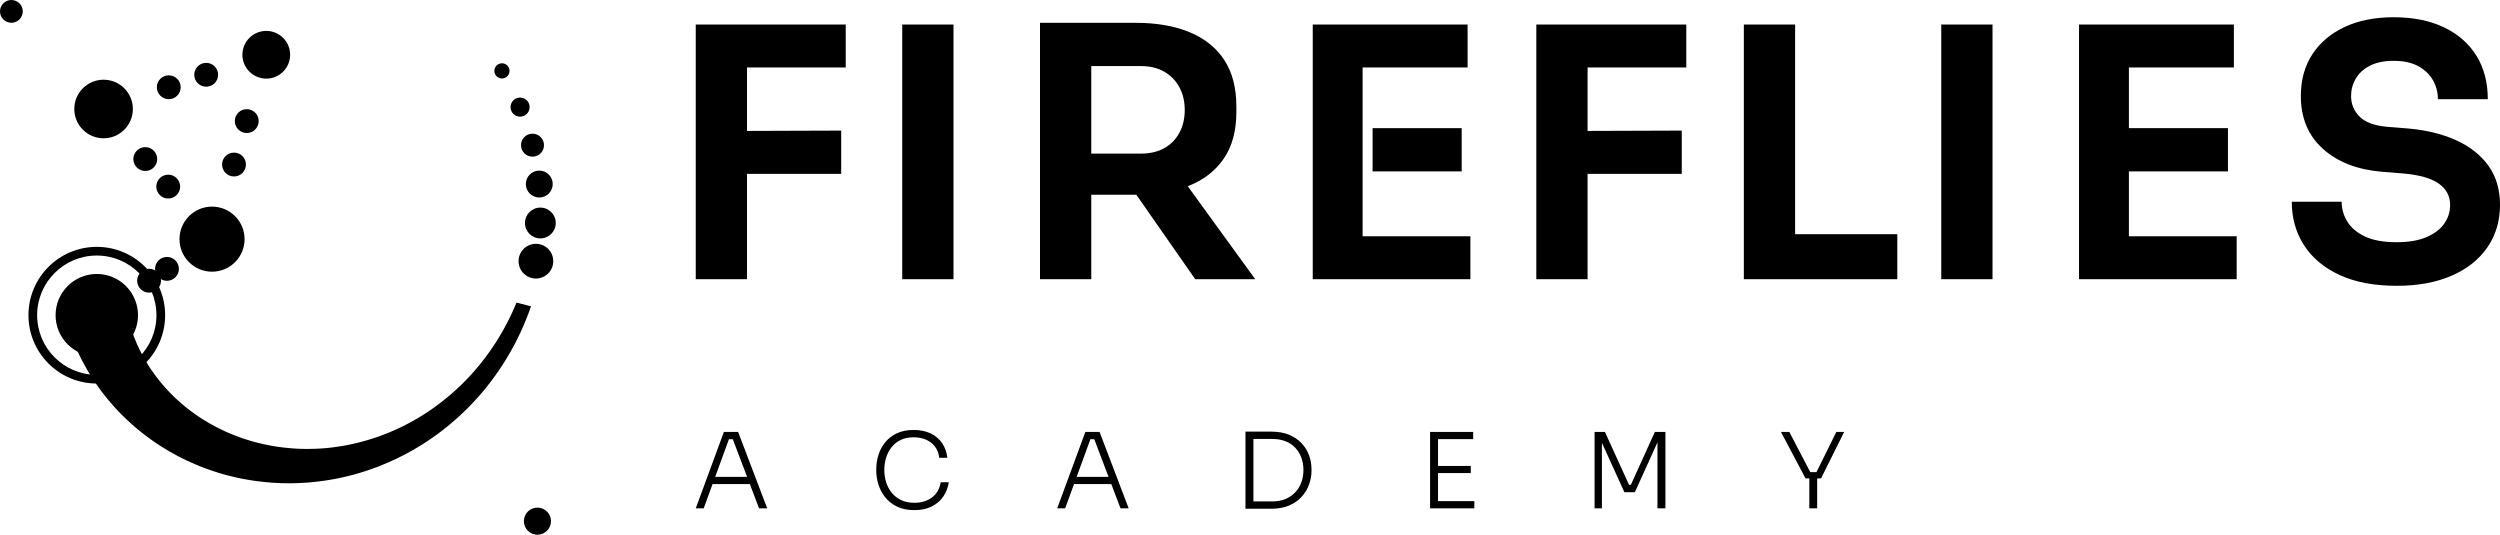
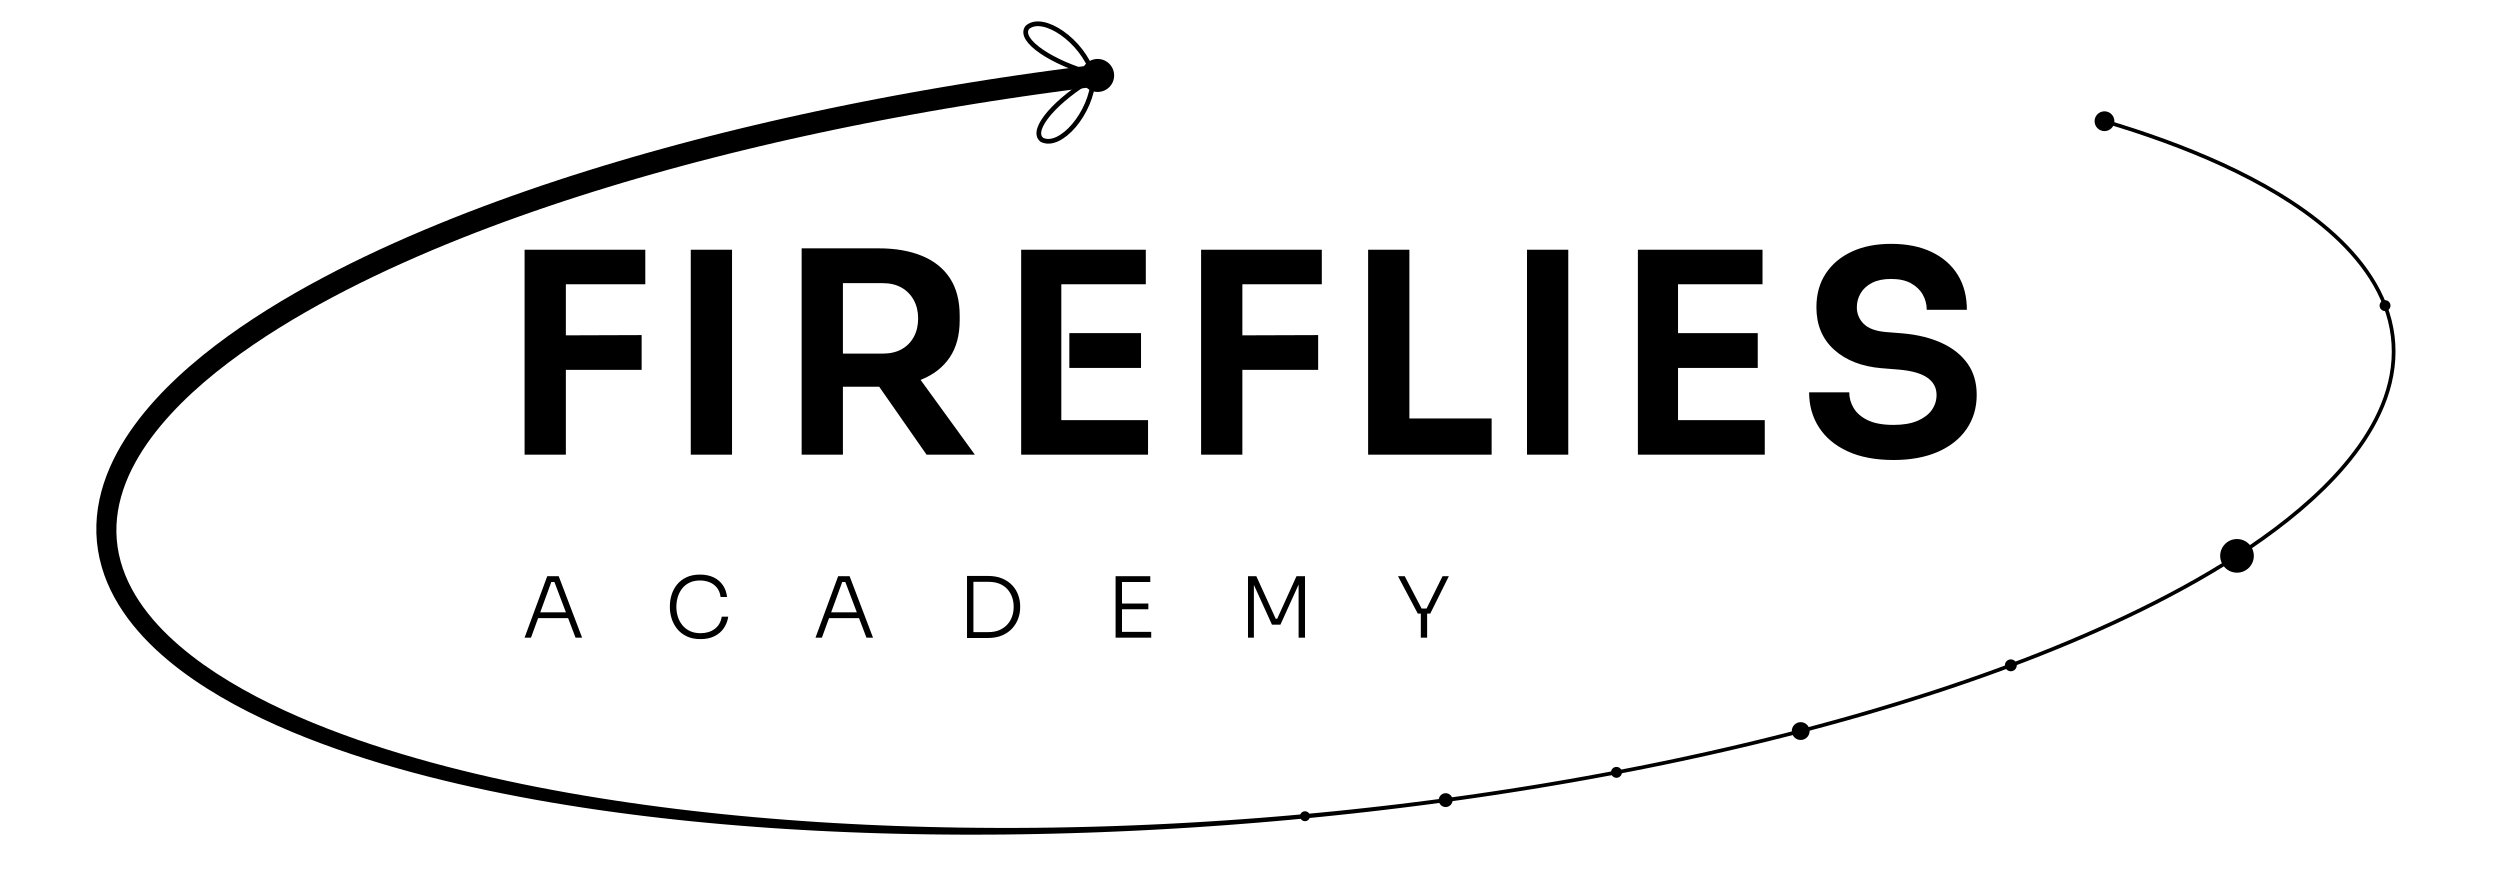
- <svg xmlns="http://www.w3.org/2000/svg" role="img" aria-label="Fireflies Academy" viewBox="0 0 981.89 210">
-   <g transform="translate(-14.7 -16.83) scale(2.13)">
-     <circle cx="44.92" cy="21.69" r="2.2" fill="#000000" />
-     <circle cx="38.02" cy="23.99" r="2.2" fill="#000000" />
-     <circle cx="33.69" cy="37.23" r="2.2" fill="#000000" />
-     <circle cx="37.92" cy="42.31" r="2.2" fill="#000000" />
-     <circle cx="52.4" cy="30.23" r="2.2" fill="#000000" />
-     <circle cx="50.05" cy="38.24" r="2.2" fill="#000000" />
-     <circle cx="37.69" cy="57.48" r="2.2" fill="#000000" />
-     <circle cx="34.39" cy="59.66" r="2.2" fill="#000000" />
-     <path d="M104.81 64.38L104.47 65.36L104.1 66.33L103.71 67.29L103.3 68.24L102.88 69.19L102.43 70.12L101.97 71.04L101.49 71.94L100.99 72.84L100.47 73.72L99.94 74.6L99.39 75.45L98.82 76.3L98.24 77.13L97.64 77.95L97.02 78.76L96.39 79.55L95.75 80.32L95.09 81.08L94.41 81.83L93.72 82.56L93.02 83.28L92.3 83.97L91.57 84.66L90.83 85.32L90.07 85.97L89.31 86.6L88.53 87.22L87.74 87.82L86.94 88.4L86.13 88.96L85.31 89.5L84.48 90.03L83.64 90.54L82.79 91.03L81.93 91.5L81.07 91.95L80.19 92.39L79.31 92.8L78.43 93.2L77.53 93.57L76.64 93.93L75.73 94.27L74.82 94.59L73.91 94.89L72.99 95.17L72.07 95.43L71.14 95.67L70.21 95.89L69.28 96.09L68.35 96.27L67.41 96.43L66.47 96.57L65.53 96.69L64.6 96.79L63.66 96.88L62.72 96.94L61.78 96.98L60.84 97.01L59.91 97.01L58.97 97L58.04 96.96L57.11 96.91L56.19 96.83L55.27 96.74L54.35 96.63L53.43 96.5L52.53 96.35L51.62 96.19L50.72 96L49.83 95.8L48.94 95.58L48.06 95.34L47.19 95.08L46.32 94.8L45.46 94.51L44.61 94.2L43.77 93.88L42.94 93.53L42.11 93.17L41.3 92.8L40.49 92.41L39.69 92L38.91 91.57L38.13 91.14L37.37 90.68L36.61 90.21L35.87 89.73L35.14 89.23L34.42 88.72L33.72 88.19L33.02 87.65L32.34 87.1L31.67 86.54L31.02 85.96L30.38 85.37L29.75 84.77L29.13 84.15L28.53 83.53L27.95 82.89L27.38 82.24L26.82 81.59L26.28 80.92L25.75 80.24L25.24 79.56L24.75 78.86L24.27 78.16L23.8 77.44L23.35 76.72L22.92 75.99L22.51 75.26L22.11 74.52L21.72 73.77L21.36 73.01L21 72.25L20.67 71.48L20.35 70.71L20.05 69.93L19.77 69.15L19.5 68.37L30 63.66L30.08 64.27L30.18 64.88L30.3 65.49L30.43 66.1L30.58 66.71L30.74 67.32L30.91 67.93L31.1 68.54L31.3 69.15L31.52 69.76L31.75 70.36L32 70.96L32.26 71.56L32.54 72.16L32.83 72.75L33.14 73.34L33.46 73.93L33.8 74.51L34.15 75.09L34.51 75.66L34.89 76.23L35.29 76.79L35.7 77.34L36.12 77.89L36.56 78.43L37.01 78.96L37.47 79.49L37.95 80.01L38.44 80.51L38.95 81.02L39.47 81.51L40 81.99L40.54 82.46L41.1 82.93L41.67 83.38L42.26 83.82L42.85 84.25L43.46 84.67L44.08 85.08L44.71 85.47L45.35 85.86L46 86.23L46.67 86.58L47.34 86.93L48.03 87.26L48.72 87.58L49.43 87.88L50.14 88.17L50.87 88.45L51.6 88.71L52.34 88.95L53.09 89.18L53.84 89.4L54.61 89.59L55.38 89.78L56.16 89.94L56.95 90.09L57.74 90.23L58.53 90.34L59.34 90.44L60.15 90.52L60.96 90.59L61.78 90.64L62.6 90.67L63.42 90.68L64.25 90.67L65.08 90.65L65.91 90.61L66.75 90.55L67.59 90.47L68.42 90.37L69.26 90.25L70.1 90.12L70.94 89.97L71.78 89.79L72.62 89.6L73.46 89.39L74.29 89.16L75.12 88.92L75.95 88.65L76.78 88.37L77.6 88.06L78.42 87.74L79.24 87.4L80.05 87.04L80.85 86.66L81.65 86.26L82.45 85.85L83.23 85.41L84.01 84.96L84.79 84.49L85.55 84L86.31 83.49L87.06 82.96L87.79 82.42L88.52 81.86L89.24 81.28L89.95 80.69L90.65 80.07L91.34 79.44L92.01 78.8L92.68 78.14L93.33 77.46L93.97 76.76L94.59 76.05L95.2 75.33L95.8 74.59L96.38 73.83L96.95 73.06L97.51 72.27L98.04 71.47L98.57 70.66L99.07 69.83L99.56 69L100.03 68.14L100.49 67.28L100.93 66.4L101.35 65.51L101.75 64.61L102.14 63.7Z" fill="#000000" />
-     <circle cx="99.46" cy="20.97" r="1.4" fill="#000000" />
-     <circle cx="102.8" cy="27.65" r="1.76" fill="#000000" />
-     <circle cx="105.09" cy="34.67" r="2.12" fill="#000000" />
-     <circle cx="106.34" cy="41.84" r="2.48" fill="#000000" />
-     <circle cx="106.54" cy="49.02" r="2.84" fill="#000000" />
-     <circle cx="105.72" cy="56.06" r="3.2" fill="#000000" />
-     <circle cx="9" cy="10" r="2.1" fill="#000000" />
-     <circle cx="106" cy="104" r="2.5" fill="#000000" />
-     <circle cx="56" cy="18" r="4.4" fill="#000000" />
-     <circle cx="26" cy="28" r="5.4" fill="#000000" />
-     <circle cx="46" cy="52" r="6" fill="#000000" />
-     <path fill-rule="evenodd" d="M12.15 66.02a12.6 12.6 0 1 0 25.2 0a12.6 12.6 0 1 0 -25.2 0ZM13.75 66.02a11 11 0 1 1 22 0a11 11 0 1 1 -22 0Z" fill="#000000" />
-     <circle cx="24.75" cy="66.02" r="7.6" fill="#000000" />
+ <svg xmlns="http://www.w3.org/2000/svg" viewBox="-256 -119 1220 430">
+   <defs />
+   <path d="M770.72,-58.98C771.95,-58.61 775.62,-57.51 778.06,-56.75C780.5,-55.99 782.94,-55.21 785.37,-54.42C787.79,-53.62 790.21,-52.81 792.63,-51.97C795.04,-51.14 797.45,-50.28 799.85,-49.41C802.25,-48.53 804.64,-47.64 807.02,-46.72C809.41,-45.8 811.78,-44.86 814.15,-43.9C816.51,-42.93 818.86,-41.94 821.21,-40.93C823.55,-39.92 825.88,-38.88 828.2,-37.81C830.52,-36.75 832.83,-35.65 835.12,-34.53C837.41,-33.41 839.69,-32.26 841.95,-31.07C844.21,-29.89 846.45,-28.68 848.67,-27.43C850.9,-26.18 853.1,-24.9 855.28,-23.58C857.46,-22.26 859.62,-20.9 861.75,-19.51C863.88,-18.11 865.99,-16.67 868.06,-15.19C870.13,-13.71 872.17,-12.19 874.17,-10.62C876.17,-9.04 878.14,-7.43 880.06,-5.76C881.97,-4.09 883.85,-2.37 885.66,-0.59C887.48,1.19 889.25,3.02 890.94,4.91C892.63,6.8 894.26,8.74 895.8,10.75C897.34,12.76 898.82,14.84 900.18,16.97C901.54,19.1 902.82,21.29 903.96,23.54C905.11,25.79 906.16,28.11 907.05,30.46C907.95,32.82 908.72,35.23 909.34,37.67C909.95,40.12 910.42,42.61 910.73,45.11C911.04,47.6 911.19,50.14 911.19,52.65C911.19,55.17 911.02,57.7 910.71,60.2C910.41,62.7 909.94,65.2 909.35,67.65C908.76,70.1 908.02,72.53 907.18,74.91C906.34,77.29 905.36,79.64 904.31,81.94C903.25,84.24 902.08,86.49 900.83,88.7C899.59,90.91 898.25,93.07 896.85,95.19C895.45,97.31 893.97,99.38 892.44,101.4C890.91,103.43 889.31,105.41 887.67,107.36C886.03,109.3 884.33,111.2 882.6,113.06C880.86,114.92 879.08,116.74 877.27,118.53C875.45,120.32 873.6,122.07 871.72,123.78C869.83,125.5 867.92,127.18 865.97,128.83C864.03,130.48 862.06,132.1 860.07,133.69C858.07,135.29 856.06,136.85 854.02,138.38C851.98,139.91 849.92,141.42 847.84,142.9C845.76,144.38 843.67,145.84 841.55,147.27C839.44,148.7 837.31,150.11 835.17,151.5C833.02,152.88 830.86,154.24 828.69,155.59C826.52,156.93 824.33,158.25 822.13,159.55C819.94,160.85 817.73,162.13 815.51,163.4C813.29,164.66 811.05,165.9 808.81,167.13C806.57,168.35 804.32,169.56 802.06,170.75C799.8,171.94 797.53,173.12 795.25,174.28C792.98,175.43 790.69,176.57 788.4,177.7C786.1,178.83 783.8,179.94 781.49,181.04C779.18,182.13 776.87,183.21 774.55,184.28C772.23,185.35 769.9,186.4 767.56,187.44C765.23,188.49 762.89,189.51 760.54,190.53C758.19,191.54 755.84,192.54 753.48,193.53C751.13,194.52 748.76,195.5 746.4,196.46C744.03,197.42 741.66,198.38 739.28,199.32C736.9,200.26 734.52,201.19 732.14,202.11C729.75,203.02 727.36,203.93 724.96,204.83C722.57,205.72 720.17,206.61 717.77,207.48C715.37,208.36 712.96,209.22 710.55,210.08C708.14,210.93 705.73,211.77 703.31,212.61C700.89,213.44 698.47,214.27 696.05,215.08C693.62,215.9 691.2,216.7 688.77,217.5C686.34,218.3 683.9,219.08 681.47,219.86C679.03,220.64 676.59,221.4 674.15,222.16C671.71,222.92 669.26,223.68 666.82,224.42C664.37,225.16 661.92,225.89 659.47,226.62C657.01,227.34 654.56,228.06 652.1,228.77C649.65,229.48 647.19,230.18 644.72,230.87C642.26,231.56 639.8,232.24 637.33,232.92C634.86,233.6 632.4,234.26 629.92,234.93C627.45,235.59 624.98,236.24 622.51,236.88C620.03,237.53 617.55,238.17 615.08,238.8C612.6,239.43 610.12,240.05 607.63,240.66C605.15,241.28 602.67,241.89 600.18,242.49C597.69,243.09 595.21,243.68 592.72,244.27C590.23,244.85 587.73,245.43 585.24,246C582.75,246.58 580.25,247.14 577.76,247.7C575.26,248.26 572.76,248.81 570.26,249.35C567.77,249.9 565.27,250.43 562.76,250.97C560.26,251.5 557.76,252.02 555.25,252.54C552.75,253.06 550.24,253.57 547.73,254.07C545.23,254.57 542.72,255.07 540.21,255.56C537.7,256.06 535.18,256.54 532.67,257.02C530.16,257.5 527.65,257.97 525.13,258.43C522.61,258.9 520.1,259.36 517.58,259.81C515.06,260.26 512.54,260.71 510.02,261.15C507.5,261.59 504.98,262.02 502.46,262.45C499.94,262.88 497.42,263.3 494.89,263.72C492.37,264.13 489.84,264.54 487.32,264.94C484.79,265.34 482.26,265.74 479.74,266.13C477.21,266.52 474.68,266.9 472.15,267.28C469.62,267.66 467.09,268.03 464.56,268.4C462.02,268.76 459.49,269.12 456.96,269.48C454.43,269.83 451.89,270.18 449.36,270.52C446.82,270.86 444.28,271.19 441.75,271.52C439.21,271.85 436.67,272.18 434.14,272.49C431.6,272.81 429.06,273.12 426.52,273.43C423.98,273.73 421.44,274.03 418.9,274.32C416.36,274.62 413.81,274.9 411.27,275.18C408.73,275.47 406.19,275.74 403.64,276.01C401.1,276.28 398.55,276.54 396.01,276.8C393.46,277.06 390.92,277.31 388.37,277.55C385.83,277.8 383.28,278.04 380.73,278.27C378.19,278.5 375.64,278.73 373.09,278.95C370.54,279.17 367.99,279.39 365.44,279.6C362.89,279.81 360.34,280.01 357.79,280.21C355.24,280.41 352.69,280.6 350.14,280.78C347.59,280.97 345.04,281.15 342.49,281.32C339.94,281.49 337.38,281.66 334.83,281.82C332.28,281.99 329.73,282.14 327.17,282.29C324.62,282.44 322.07,282.58 319.51,282.72C316.96,282.86 314.4,282.99 311.85,283.12C309.3,283.24 306.74,283.36 304.19,283.47C301.63,283.59 299.08,283.69 296.52,283.79C293.96,283.9 291.41,283.99 288.85,284.08C286.3,284.17 283.74,284.25 281.18,284.33C278.63,284.4 276.07,284.47 273.52,284.54C270.96,284.6 268.4,284.66 265.85,284.71C263.29,284.76 260.73,284.81 258.18,284.85C255.62,284.89 253.06,284.92 250.51,284.95C247.95,284.97 245.39,284.99 242.83,285.01C240.28,285.02 237.72,285.03 235.16,285.03C232.61,285.03 230.05,285.02 227.49,285.01C224.94,285 222.38,284.98 219.82,284.95C217.27,284.93 214.71,284.9 212.15,284.86C209.6,284.82 207.04,284.78 204.49,284.72C201.93,284.67 199.37,284.61 196.82,284.55C194.26,284.48 191.71,284.41 189.15,284.33C186.6,284.25 184.04,284.17 181.49,284.08C178.93,283.98 176.38,283.88 173.83,283.78C171.27,283.67 168.72,283.56 166.17,283.44C163.61,283.32 161.06,283.19 158.51,283.05C155.96,282.92 153.4,282.78 150.85,282.63C148.3,282.48 145.75,282.32 143.2,282.16C140.65,281.99 138.1,281.82 135.55,281.64C133,281.46 130.45,281.27 127.91,281.08C125.36,280.89 122.81,280.68 120.27,280.47C117.72,280.26 115.17,280.05 112.63,279.82C110.08,279.59 107.54,279.36 105,279.12C102.45,278.88 99.91,278.63 97.37,278.37C94.83,278.11 92.29,277.84 89.75,277.57C87.21,277.29 84.67,277.01 82.14,276.72C79.6,276.43 77.06,276.13 74.53,275.82C71.99,275.51 69.46,275.19 66.93,274.86C64.4,274.53 61.87,274.2 59.34,273.85C56.81,273.51 54.28,273.15 51.75,272.79C49.23,272.42 46.7,272.05 44.18,271.66C41.65,271.28 39.13,270.89 36.61,270.48C34.09,270.08 31.58,269.67 29.06,269.24C26.54,268.82 24.03,268.38 21.52,267.94C19.01,267.49 16.5,267.04 13.99,266.57C11.48,266.1 8.98,265.63 6.47,265.14C3.97,264.65 1.47,264.15 -1.03,263.64C-3.53,263.12 -6.02,262.6 -8.51,262.06C-11,261.53 -13.49,260.98 -15.98,260.42C-18.46,259.86 -20.95,259.29 -23.43,258.7C-25.91,258.11 -28.38,257.51 -30.85,256.9C-33.33,256.29 -35.79,255.66 -38.26,255.02C-40.72,254.38 -43.18,253.72 -45.64,253.05C-48.09,252.38 -50.54,251.7 -52.99,250.99C-55.43,250.29 -57.87,249.58 -60.31,248.84C-62.74,248.11 -65.18,247.36 -67.6,246.6C-70.02,245.83 -72.44,245.05 -74.85,244.25C-77.26,243.44 -79.67,242.63 -82.06,241.79C-84.46,240.95 -86.85,240.09 -89.23,239.21C-91.61,238.34 -93.98,237.44 -96.34,236.52C-98.71,235.6 -101.06,234.66 -103.4,233.7C-105.75,232.73 -108.08,231.75 -110.4,230.74C-112.72,229.73 -115.03,228.69 -117.32,227.63C-119.62,226.57 -121.9,225.49 -124.17,224.37C-126.43,223.26 -128.68,222.12 -130.91,220.95C-133.15,219.78 -135.36,218.58 -137.56,217.34C-139.75,216.11 -141.93,214.85 -144.07,213.55C-146.22,212.25 -148.35,210.92 -150.45,209.55C-152.54,208.18 -154.62,206.77 -156.65,205.33C-158.69,203.88 -160.7,202.39 -162.66,200.86C-164.62,199.33 -166.55,197.76 -168.43,196.14C-170.31,194.52 -172.15,192.86 -173.92,191.15C-175.7,189.44 -177.43,187.68 -179.08,185.86C-180.73,184.05 -182.33,182.19 -183.83,180.27C-185.34,178.36 -186.77,176.39 -188.1,174.37C-189.43,172.35 -190.69,170.28 -191.81,168.16C-192.94,166.04 -193.97,163.87 -194.85,161.66C-195.74,159.45 -196.52,157.2 -197.14,154.92C-197.77,152.64 -198.26,150.31 -198.61,147.98C-198.95,145.66 -199.15,143.29 -199.2,140.94C-199.25,138.59 -199.14,136.22 -198.91,133.87C-198.67,131.53 -198.28,129.18 -197.77,126.86C-197.26,124.54 -196.61,122.24 -195.85,119.97C-195.1,117.71 -194.21,115.46 -193.24,113.26C-192.26,111.06 -191.18,108.89 -190.01,106.76C-188.85,104.64 -187.59,102.54 -186.27,100.49C-184.95,98.44 -183.54,96.43 -182.08,94.46C-180.62,92.48 -179.08,90.55 -177.51,88.65C-175.93,86.75 -174.29,84.89 -172.62,83.07C-170.94,81.24 -169.22,79.45 -167.46,77.7C-165.7,75.94 -163.89,74.22 -162.06,72.53C-160.22,70.84 -158.35,69.18 -156.46,67.55C-154.56,65.92 -152.63,64.32 -150.68,62.75C-148.73,61.18 -146.75,59.64 -144.75,58.12C-142.75,56.6 -140.73,55.11 -138.69,53.64C-136.64,52.17 -134.58,50.73 -132.5,49.31C-130.42,47.89 -128.32,46.49 -126.21,45.11C-124.1,43.74 -121.97,42.38 -119.83,41.05C-117.68,39.71 -115.53,38.4 -113.36,37.1C-111.19,35.81 -109,34.53 -106.81,33.28C-104.62,32.02 -102.41,30.78 -100.2,29.56C-97.98,28.33 -95.75,27.13 -93.52,25.94C-91.28,24.75 -89.03,23.58 -86.78,22.43C-84.52,21.27 -82.26,20.13 -79.99,19.01C-77.72,17.88 -75.43,16.77 -73.15,15.68C-70.86,14.58 -68.56,13.5 -66.26,12.43C-63.96,11.37 -61.65,10.31 -59.33,9.28C-57.02,8.24 -54.69,7.21 -52.36,6.2C-50.04,5.18 -47.7,4.18 -45.36,3.19C-43.02,2.21 -40.67,1.23 -38.32,0.27C-35.97,-0.7 -33.61,-1.65 -31.25,-2.59C-28.89,-3.53 -26.52,-4.46 -24.15,-5.38C-21.78,-6.3 -19.41,-7.2 -17.03,-8.1C-14.65,-9 -12.26,-9.88 -9.87,-10.76C-7.48,-11.63 -5.09,-12.5 -2.69,-13.35C-0.3,-14.21 2.1,-15.05 4.51,-15.89C6.91,-16.72 9.32,-17.55 11.73,-18.36C14.14,-19.18 16.56,-19.98 18.97,-20.78C21.39,-21.58 23.81,-22.36 26.24,-23.14C28.66,-23.92 31.09,-24.69 33.52,-25.45C35.95,-26.21 38.38,-26.96 40.82,-27.7C43.25,-28.45 45.69,-29.18 48.13,-29.91C50.58,-30.63 53.02,-31.35 55.47,-32.06C57.91,-32.77 60.36,-33.47 62.81,-34.16C65.27,-34.86 67.72,-35.54 70.18,-36.22C72.63,-36.9 75.09,-37.57 77.55,-38.23C80.01,-38.89 82.48,-39.54 84.94,-40.19C87.41,-40.84 89.87,-41.47 92.34,-42.1C94.81,-42.74 97.29,-43.36 99.76,-43.98C102.23,-44.59 104.71,-45.2 107.18,-45.8C109.66,-46.4 112.14,-47 114.62,-47.59C117.1,-48.17 119.58,-48.75 122.07,-49.33C124.55,-49.9 127.04,-50.47 129.53,-51.03C132.01,-51.59 134.5,-52.14 136.99,-52.68C139.48,-53.23 141.98,-53.77 144.47,-54.3C146.96,-54.83 149.46,-55.36 151.96,-55.88C154.45,-56.4 156.95,-56.91 159.45,-57.41C161.95,-57.92 164.45,-58.42 166.95,-58.91C169.45,-59.4 171.96,-59.89 174.46,-60.37C176.97,-60.85 179.47,-61.32 181.98,-61.79C184.49,-62.26 187,-62.72 189.51,-63.17C192.02,-63.63 194.53,-64.08 197.04,-64.52C199.55,-64.96 202.06,-65.4 204.58,-65.83C207.09,-66.26 209.61,-66.68 212.13,-67.1C214.64,-67.51 217.16,-67.93 219.68,-68.33C222.2,-68.74 224.72,-69.14 227.24,-69.53C229.76,-69.92 232.28,-70.31 234.8,-70.69C237.32,-71.07 239.85,-71.45 242.37,-71.82C244.9,-72.18 247.42,-72.55 249.95,-72.91C252.47,-73.26 255,-73.61 257.53,-73.96C260.05,-74.31 262.58,-74.64 265.11,-74.98C267.64,-75.31 270.17,-75.64 272.7,-75.96C275.24,-76.29 279.04,-76.75 280.31,-76.91L278.99,-87.46C277.72,-87.3 273.91,-86.83 271.36,-86.5C268.82,-86.18 266.27,-85.85 263.72,-85.51C261.18,-85.18 258.63,-84.83 256.09,-84.49C253.54,-84.14 251,-83.79 248.46,-83.43C245.92,-83.07 243.37,-82.7 240.83,-82.33C238.29,-81.96 235.75,-81.58 233.21,-81.2C230.67,-80.81 228.14,-80.42 225.6,-80.03C223.06,-79.63 220.53,-79.23 217.99,-78.82C215.45,-78.41 212.92,-78 210.39,-77.58C207.85,-77.16 205.32,-76.73 202.79,-76.3C200.26,-75.87 197.73,-75.43 195.2,-74.98C192.67,-74.54 190.14,-74.09 187.61,-73.63C185.09,-73.17 182.56,-72.71 180.03,-72.24C177.51,-71.77 174.99,-71.29 172.46,-70.81C169.94,-70.32 167.42,-69.83 164.9,-69.34C162.38,-68.84 159.86,-68.34 157.34,-67.83C154.82,-67.32 152.31,-66.8 149.79,-66.28C147.28,-65.76 144.76,-65.23 142.25,-64.69C139.74,-64.16 137.23,-63.61 134.72,-63.06C132.21,-62.51 129.7,-61.96 127.19,-61.39C124.69,-60.83 122.18,-60.26 119.68,-59.68C117.17,-59.1 114.67,-58.52 112.17,-57.92C109.67,-57.33 107.17,-56.73 104.68,-56.13C102.18,-55.52 99.68,-54.91 97.19,-54.29C94.7,-53.66 92.2,-53.04 89.71,-52.4C87.22,-51.76 84.73,-51.12 82.25,-50.47C79.76,-49.81 77.28,-49.16 74.79,-48.49C72.31,-47.82 69.83,-47.15 67.35,-46.46C64.87,-45.78 62.4,-45.09 59.92,-44.39C57.45,-43.69 54.98,-42.98 52.51,-42.27C50.04,-41.55 47.57,-40.83 45.11,-40.09C42.64,-39.36 40.18,-38.62 37.72,-37.87C35.26,-37.12 32.8,-36.36 30.35,-35.59C27.89,-34.82 25.44,-34.04 22.99,-33.26C20.54,-32.47 18.09,-31.68 15.65,-30.87C13.2,-30.07 10.76,-29.25 8.32,-28.43C5.89,-27.6 3.45,-26.77 1.02,-25.92C-1.41,-25.08 -3.84,-24.22 -6.26,-23.36C-8.69,-22.49 -11.11,-21.62 -13.53,-20.73C-15.95,-19.85 -18.36,-18.95 -20.77,-18.04C-23.18,-17.14 -25.59,-16.22 -27.99,-15.29C-30.39,-14.36 -32.79,-13.42 -35.18,-12.46C-37.58,-11.51 -39.97,-10.54 -42.35,-9.56C-44.74,-8.59 -47.12,-7.6 -49.49,-6.59C-51.87,-5.59 -54.24,-4.58 -56.6,-3.55C-58.97,-2.52 -61.33,-1.47 -63.68,-0.42C-66.04,0.64 -68.39,1.71 -70.73,2.79C-73.07,3.88 -75.41,4.98 -77.73,6.09C-80.06,7.21 -82.39,8.34 -84.7,9.48C-87.02,10.63 -89.33,11.79 -91.63,12.97C-93.93,14.15 -96.22,15.34 -98.5,16.56C-100.79,17.77 -103.06,19 -105.33,20.25C-107.6,21.5 -109.85,22.77 -112.1,24.06C-114.34,25.35 -116.58,26.66 -118.81,27.99C-121.03,29.32 -123.24,30.68 -125.44,32.05C-127.64,33.43 -129.83,34.82 -132,36.25C-134.18,37.67 -136.34,39.12 -138.48,40.59C-140.62,42.06 -142.75,43.56 -144.86,45.09C-146.97,46.61 -149.06,48.17 -151.13,49.75C-153.2,51.34 -155.25,52.95 -157.28,54.6C-159.31,56.25 -161.31,57.92 -163.29,59.64C-165.27,61.36 -167.22,63.1 -169.14,64.89C-171.06,66.68 -172.95,68.51 -174.81,70.38C-176.66,72.25 -178.48,74.15 -180.25,76.11C-182.02,78.06 -183.76,80.06 -185.44,82.11C-187.12,84.16 -188.76,86.26 -190.32,88.41C-191.89,90.56 -193.41,92.76 -194.84,95.02C-196.27,97.27 -197.64,99.59 -198.91,101.96C-200.18,104.33 -201.38,106.76 -202.45,109.24C-203.52,111.73 -204.5,114.27 -205.34,116.86C-206.18,119.45 -206.9,122.1 -207.47,124.78C-208.03,127.46 -208.46,130.2 -208.71,132.93C-208.96,135.67 -209.05,138.45 -208.97,141.2C-208.88,143.95 -208.62,146.73 -208.19,149.44C-207.76,152.16 -207.16,154.87 -206.4,157.51C-205.65,160.15 -204.72,162.75 -203.68,165.27C-202.63,167.79 -201.43,170.26 -200.13,172.64C-198.83,175.02 -197.4,177.33 -195.89,179.56C-194.39,181.8 -192.77,183.96 -191.09,186.04C-189.41,188.13 -187.64,190.14 -185.83,192.09C-184.01,194.04 -182.12,195.91 -180.2,197.73C-178.27,199.54 -176.28,201.29 -174.26,202.99C-172.25,204.69 -170.18,206.33 -168.09,207.92C-165.99,209.51 -163.86,211.04 -161.71,212.53C-159.55,214.02 -157.37,215.46 -155.16,216.86C-152.95,218.26 -150.72,219.62 -148.47,220.94C-146.22,222.26 -143.95,223.53 -141.67,224.78C-139.38,226.02 -137.08,227.23 -134.76,228.4C-132.45,229.58 -130.11,230.72 -127.77,231.83C-125.43,232.95 -123.07,234.02 -120.7,235.08C-118.33,236.13 -115.96,237.16 -113.57,238.16C-111.18,239.16 -108.78,240.13 -106.38,241.08C-103.97,242.03 -101.56,242.95 -99.14,243.85C-96.72,244.75 -94.29,245.63 -91.85,246.49C-89.42,247.35 -86.97,248.18 -84.53,249C-82.08,249.82 -79.63,250.61 -77.17,251.39C-74.71,252.17 -72.24,252.92 -69.78,253.67C-67.31,254.41 -64.83,255.13 -62.36,255.83C-59.88,256.54 -57.4,257.23 -54.91,257.9C-52.43,258.57 -49.94,259.23 -47.44,259.87C-44.95,260.51 -42.45,261.13 -39.95,261.74C-37.45,262.35 -34.95,262.95 -32.45,263.53C-29.94,264.11 -27.43,264.68 -24.92,265.23C-22.41,265.79 -19.9,266.33 -17.38,266.86C-14.86,267.38 -12.35,267.9 -9.83,268.4C-7.3,268.9 -4.78,269.39 -2.26,269.87C0.27,270.35 2.79,270.82 5.32,271.27C7.85,271.73 10.38,272.17 12.91,272.6C15.44,273.03 17.98,273.45 20.51,273.86C23.05,274.27 25.59,274.67 28.12,275.06C30.66,275.45 33.2,275.83 35.74,276.2C38.28,276.56 40.82,276.92 43.37,277.27C45.91,277.62 48.45,277.96 51,278.29C53.54,278.62 56.09,278.94 58.64,279.25C61.19,279.56 63.73,279.86 66.28,280.15C68.83,280.44 71.38,280.73 73.93,281C76.48,281.27 79.04,281.54 81.59,281.8C84.14,282.05 86.69,282.3 89.25,282.54C91.8,282.78 94.36,283.01 96.91,283.24C99.47,283.46 102.02,283.68 104.58,283.88C107.13,284.09 109.69,284.29 112.25,284.48C114.8,284.68 117.36,284.86 119.92,285.04C122.48,285.21 125.04,285.38 127.6,285.54C130.15,285.7 132.71,285.86 135.27,286C137.83,286.15 140.39,286.29 142.95,286.42C145.51,286.55 148.07,286.68 150.63,286.79C153.2,286.91 155.76,287.02 158.32,287.12C160.88,287.23 163.44,287.32 166,287.41C168.56,287.5 171.13,287.58 173.69,287.66C176.25,287.74 178.81,287.8 181.37,287.87C183.94,287.93 186.5,287.98 189.06,288.03C191.62,288.08 194.18,288.12 196.75,288.16C199.31,288.2 201.87,288.23 204.43,288.25C207,288.27 209.56,288.29 212.12,288.3C214.68,288.31 217.25,288.31 219.81,288.31C222.37,288.31 224.93,288.3 227.49,288.29C230.06,288.27 232.62,288.25 235.18,288.23C237.74,288.2 240.3,288.17 242.87,288.13C245.43,288.09 247.99,288.04 250.55,287.99C253.11,287.94 255.67,287.88 258.24,287.82C260.8,287.76 263.36,287.69 265.92,287.61C268.48,287.54 271.04,287.46 273.6,287.37C276.16,287.29 278.72,287.19 281.28,287.1C283.84,287 286.4,286.89 288.96,286.78C291.52,286.67 294.08,286.56 296.63,286.44C299.19,286.32 301.75,286.19 304.31,286.06C306.87,285.92 309.43,285.78 311.98,285.64C314.54,285.5 317.1,285.35 319.65,285.19C322.21,285.03 324.77,284.87 327.32,284.71C329.88,284.54 332.43,284.37 334.99,284.19C337.54,284.01 340.1,283.83 342.65,283.64C345.21,283.45 347.76,283.25 350.31,283.05C352.87,282.85 355.42,282.65 357.97,282.44C360.53,282.22 363.08,282.01 365.63,281.78C368.18,281.56 370.73,281.33 373.28,281.1C375.83,280.86 378.38,280.62 380.93,280.38C383.48,280.13 386.03,279.88 388.58,279.63C391.13,279.37 393.67,279.11 396.22,278.84C398.77,278.57 401.31,278.3 403.86,278.02C406.4,277.74 408.95,277.46 411.49,277.17C414.04,276.88 416.58,276.58 419.13,276.28C421.67,275.98 424.21,275.67 426.75,275.36C429.3,275.05 431.84,274.73 434.38,274.41C436.92,274.08 439.46,273.75 442,273.42C444.53,273.08 447.07,272.74 449.61,272.39C452.15,272.05 454.68,271.69 457.22,271.34C459.76,270.98 462.29,270.61 464.82,270.24C467.36,269.87 469.89,269.5 472.42,269.12C474.96,268.74 477.49,268.35 480.02,267.95C482.55,267.56 485.08,267.16 487.61,266.76C490.14,266.35 492.66,265.94 495.19,265.52C497.72,265.11 500.24,264.68 502.77,264.25C505.29,263.82 507.82,263.39 510.34,262.95C512.86,262.51 515.38,262.06 517.9,261.6C520.42,261.15 522.94,260.69 525.46,260.22C527.98,259.76 530.5,259.29 533.01,258.81C535.53,258.33 538.04,257.84 540.56,257.35C543.07,256.86 545.58,256.36 548.09,255.85C550.6,255.35 553.11,254.84 555.62,254.32C558.13,253.8 560.64,253.28 563.14,252.75C565.65,252.21 568.15,251.68 570.65,251.13C573.15,250.59 575.66,250.03 578.16,249.47C580.65,248.92 583.15,248.35 585.65,247.78C588.15,247.2 590.64,246.62 593.13,246.04C595.63,245.45 598.12,244.86 600.61,244.26C603.1,243.65 605.58,243.05 608.07,242.43C610.56,241.81 613.04,241.19 615.52,240.56C618.01,239.93 620.49,239.29 622.96,238.64C625.44,238 627.92,237.35 630.39,236.68C632.87,236.02 635.34,235.35 637.81,234.68C640.28,234 642.75,233.31 645.22,232.62C647.68,231.93 650.15,231.23 652.61,230.52C655.07,229.81 657.53,229.09 659.98,228.36C662.44,227.64 664.89,226.9 667.35,226.16C669.8,225.42 672.25,224.66 674.69,223.9C677.14,223.14 679.58,222.37 682.02,221.59C684.46,220.81 686.9,220.03 689.33,219.23C691.77,218.43 694.2,217.62 696.63,216.81C699.06,215.99 701.48,215.17 703.9,214.33C706.32,213.49 708.74,212.65 711.16,211.79C713.57,210.94 715.98,210.07 718.39,209.19C720.8,208.32 723.2,207.43 725.6,206.53C728,205.63 730.4,204.72 732.79,203.8C735.18,202.88 737.57,201.95 739.95,201.01C742.33,200.07 744.71,199.11 747.08,198.15C749.46,197.18 751.83,196.2 754.19,195.21C756.55,194.22 758.91,193.21 761.26,192.2C763.61,191.18 765.96,190.15 768.3,189.11C770.64,188.06 772.98,187.01 775.31,185.94C777.64,184.86 779.96,183.78 782.27,182.68C784.59,181.58 786.9,180.47 789.2,179.34C791.5,178.2 793.79,177.06 796.08,175.9C798.36,174.74 800.64,173.56 802.91,172.36C805.18,171.17 807.44,169.95 809.69,168.72C811.94,167.49 814.18,166.25 816.41,164.98C818.64,163.71 820.86,162.42 823.06,161.12C825.27,159.81 827.47,158.48 829.65,157.13C831.83,155.79 834,154.42 836.15,153.02C838.31,151.63 840.45,150.22 842.58,148.78C844.7,147.34 846.81,145.87 848.9,144.38C850.99,142.89 853.06,141.38 855.11,139.83C857.16,138.29 859.2,136.72 861.2,135.12C863.21,133.51 865.2,131.88 867.15,130.22C869.11,128.55 871.04,126.86 872.94,125.13C874.84,123.4 876.71,121.63 878.55,119.83C880.38,118.02 882.18,116.18 883.93,114.3C885.68,112.42 887.4,110.5 889.06,108.53C890.72,106.56 892.34,104.56 893.89,102.5C895.45,100.44 896.95,98.34 898.37,96.19C899.79,94.04 901.15,91.84 902.42,89.59C903.68,87.35 904.88,85.05 905.96,82.7C907.04,80.35 908.04,77.96 908.9,75.52C909.75,73.08 910.51,70.59 911.12,68.07C911.72,65.56 912.2,62.99 912.52,60.42C912.84,57.85 913.01,55.24 913.01,52.65C913.01,50.06 912.86,47.45 912.54,44.88C912.22,42.31 911.73,39.74 911.1,37.23C910.47,34.72 909.67,32.23 908.75,29.81C907.83,27.39 906.76,25.02 905.59,22.72C904.41,20.41 903.1,18.17 901.71,15.99C900.32,13.81 898.82,11.7 897.25,9.65C895.68,7.6 894.01,5.62 892.29,3.69C890.58,1.77 888.78,-0.09 886.94,-1.89C885.1,-3.69 883.19,-5.44 881.25,-7.13C879.31,-8.82 877.32,-10.46 875.3,-12.05C873.28,-13.64 871.21,-15.18 869.12,-16.67C867.03,-18.17 864.9,-19.62 862.75,-21.03C860.6,-22.44 858.42,-23.8 856.23,-25.13C854.03,-26.47 851.8,-27.76 849.57,-29.02C847.33,-30.27 845.07,-31.5 842.79,-32.69C840.52,-33.88 838.22,-35.04 835.92,-36.17C833.61,-37.3 831.29,-38.39 828.96,-39.47C826.63,-40.54 824.28,-41.58 821.93,-42.6C819.58,-43.62 817.21,-44.61 814.83,-45.58C812.46,-46.55 810.07,-47.49 807.68,-48.42C805.29,-49.34 802.88,-50.24 800.47,-51.12C798.06,-52 795.65,-52.85 793.22,-53.69C790.8,-54.53 788.37,-55.35 785.93,-56.15C783.5,-56.95 781.05,-57.73 778.61,-58.49C776.16,-59.25 772.48,-60.35 771.25,-60.72Z" fill="#000000" />
+   <circle cx="770.99" cy="-59.85" r="4.83" fill="#000000" />
+   <circle cx="907.9" cy="30.14" r="2.66" fill="#000000" />
+   <circle cx="835.66" cy="152.26" r="8.21" fill="#000000" />
+   <circle cx="725.28" cy="205.68" r="2.9" fill="#000000" />
+   <circle cx="622.74" cy="237.76" r="4.35" fill="#000000" />
+   <circle cx="532.84" cy="257.91" r="2.66" fill="#000000" />
+   <circle cx="449.48" cy="271.46" r="3.38" fill="#000000" />
+   <circle cx="380.83" cy="279.32" r="2.42" fill="#000000" />
+   <path d="M0,2.877v100h20.137v-41.37h36.986v-16.986l-36.986,0.128v-24.922h38.767v-16.849zM101.233,2.877h-20.137v100h20.137zM135.205,2.192v100.685h20.137v-33.151h17.534c0.059,0 0.118,-0 0.176,-0l23.111,33.151h23.562l-26.486,-36.504c0.177,-0.068 0.352,-0.138 0.527,-0.208c5.89,-2.374 10.457,-5.959 13.699,-10.753c3.242,-4.795 4.863,-10.845 4.863,-18.151v-2.192c0,-7.397 -1.598,-13.516 -4.795,-18.356c-3.196,-4.84 -7.763,-8.47 -13.699,-10.89c-5.936,-2.42 -12.922,-3.63 -20.959,-3.63zM174.795,19.178c3.562,0 6.621,0.731 9.178,2.192c2.557,1.461 4.543,3.493 5.959,6.096c1.416,2.603 2.123,5.594 2.123,8.973c0,3.379 -0.708,6.37 -2.123,8.973c-1.416,2.603 -3.402,4.612 -5.959,6.027c-2.557,1.416 -5.616,2.123 -9.178,2.123h-19.452v-34.384zM242.329,2.877v100h61.918v-16.849h-42.329v-66.301h41.233v-16.849zM330.137,2.877v100h20.137v-41.37h36.986v-16.986l-36.986,0.128v-24.922h38.767v-16.849zM431.781,2.877h-20.137v100h60.274v-17.671l-40.137,0zM509.315,2.877h-20.137v100h20.137zM543.288,2.877v100h61.918v-16.849h-42.329v-25.479h38.904v-16.986l-38.904,0v-23.836h41.233v-16.849zM689.658,101.507c6.073,-2.648 10.753,-6.37 14.041,-11.164c3.288,-4.795 4.932,-10.342 4.932,-16.644c0,-6.027 -1.507,-11.142 -4.521,-15.342c-3.014,-4.201 -7.215,-7.534 -12.603,-10c-5.388,-2.466 -11.69,-4.018 -18.904,-4.658l-8.493,-0.685c-4.932,-0.457 -8.493,-1.804 -10.685,-4.041c-2.192,-2.237 -3.288,-4.909 -3.288,-8.014c0,-2.466 0.616,-4.749 1.849,-6.849c1.233,-2.1 3.082,-3.79 5.548,-5.068c2.466,-1.279 5.571,-1.918 9.315,-1.918c3.927,0 7.169,0.708 9.726,2.123c2.557,1.416 4.475,3.265 5.753,5.548c1.279,2.283 1.918,4.749 1.918,7.397h19.589c0,-6.575 -1.484,-12.26 -4.452,-17.055c-2.968,-4.795 -7.215,-8.516 -12.74,-11.164c-5.525,-2.648 -12.123,-3.973 -19.795,-3.973c-7.306,0 -13.676,1.256 -19.11,3.767c-5.434,2.511 -9.68,6.073 -12.74,10.685c-3.059,4.612 -4.589,10.114 -4.589,16.507c0,8.584 2.877,15.479 8.63,20.685c5.753,5.205 13.47,8.219 23.151,9.041l8.493,0.685c6.301,0.548 10.936,1.872 13.904,3.973c2.968,2.1 4.452,4.886 4.452,8.356c0,2.74 -0.776,5.205 -2.329,7.397c-1.553,2.192 -3.881,3.95 -6.986,5.274c-3.105,1.324 -6.986,1.986 -11.644,1.986c-5.205,0 -9.384,-0.753 -12.534,-2.26c-3.151,-1.507 -5.457,-3.47 -6.918,-5.89c-1.461,-2.42 -2.192,-5 -2.192,-7.74h-19.589c0,6.393 1.598,12.078 4.795,17.055c3.196,4.977 7.854,8.881 13.973,11.712c6.119,2.831 13.607,4.247 22.466,4.247c8.31,0 15.502,-1.324 21.575,-3.973z" fill="#000000" />
+   <path d="M300.822,60.548v-16.986h-34.986l0,16.986z" fill="#000000" />
+   <g transform="translate(0 161.4)">
+     <path d="M6.604,21.247l14.638,0l3.621,9.534h3.205l-11.425,-30h-5.589l-11.055,30h3.123zM7.64,18.411l5.402,-14.795h1.506l5.618,14.795zM92.701,30.041c1.904,-0.959 3.418,-2.267 4.541,-3.925c1.123,-1.658 1.836,-3.514 2.137,-5.568h-3.164c-0.438,2.603 -1.589,4.596 -3.452,5.979c-1.863,1.384 -4.164,2.075 -6.904,2.075c-1.973,0 -3.699,-0.349 -5.178,-1.048c-1.479,-0.699 -2.712,-1.658 -3.699,-2.877c-0.986,-1.219 -1.719,-2.596 -2.199,-4.13c-0.479,-1.534 -0.719,-3.137 -0.719,-4.808c0,-1.753 0.247,-3.404 0.74,-4.952c0.493,-1.548 1.219,-2.918 2.178,-4.11c0.959,-1.192 2.158,-2.123 3.596,-2.795c1.438,-0.671 3.103,-1.007 4.993,-1.007c1.753,0 3.349,0.301 4.788,0.904c1.438,0.603 2.623,1.5 3.555,2.692c0.932,1.192 1.507,2.678 1.726,4.459h3.164c-0.247,-2.219 -0.932,-4.144 -2.055,-5.774c-1.123,-1.63 -2.623,-2.897 -4.5,-3.801c-1.877,-0.904 -4.103,-1.356 -6.678,-1.356c-2.548,0 -4.753,0.445 -6.616,1.336c-1.863,0.89 -3.39,2.075 -4.582,3.555c-1.192,1.479 -2.068,3.13 -2.63,4.952c-0.562,1.822 -0.842,3.651 -0.842,5.486v0.781c0,1.699 0.274,3.445 0.822,5.24c0.548,1.795 1.418,3.459 2.61,4.993c1.192,1.534 2.74,2.774 4.644,3.719c1.904,0.945 4.199,1.418 6.884,1.418c2.658,0 4.938,-0.479 6.842,-1.438zM148.569,21.247l14.638,0l3.621,9.534h3.205l-11.425,-30h-5.589l-11.055,30h3.123zM149.604,18.411l5.402,-14.795l1.506,0l5.618,14.795zM218.207,30.945h7.849c2.712,0 5.062,-0.432 7.048,-1.295c1.986,-0.863 3.623,-2.014 4.911,-3.452c1.288,-1.438 2.247,-3.034 2.877,-4.788c0.63,-1.753 0.945,-3.521 0.945,-5.301v-0.781c0,-1.808 -0.315,-3.589 -0.945,-5.342c-0.63,-1.753 -1.603,-3.336 -2.918,-4.747c-1.315,-1.411 -2.959,-2.527 -4.932,-3.349c-1.973,-0.822 -4.301,-1.233 -6.986,-1.233h-7.849v2.877h0.822l0,-2.877h-3.123v30.288h3.123l0,-2.877l-0.822,0zM219.029,28.068l0,-24.534h7.356c2,0 3.76,0.301 5.281,0.904c1.521,0.603 2.801,1.466 3.842,2.589c1.041,1.123 1.829,2.425 2.363,3.904c0.534,1.479 0.801,3.082 0.801,4.808c0,1.671 -0.26,3.247 -0.781,4.726c-0.521,1.479 -1.301,2.788 -2.342,3.925c-1.041,1.137 -2.322,2.034 -3.842,2.692c-1.521,0.658 -3.295,0.986 -5.322,0.986zM291.532,30.781l0,-2.836h-0.74v2.836h15v-2.836h-14.26l0,-11.014h12.863v-2.795h-12.863l0,-10.521h13.808v-2.836h-14.548v2.836h0.74v-2.836h-3.123v30zM355.897,5.037l8.836,19.415h4.11l8.877,-19.593v25.922h3.123v-30h-4.151l-9.411,20.753h-0.74l-9.452,-20.753h-4.068v30h2.877zM451.044,0.781h-3.082l-7.791,15.781l-2.433,0l-8.228,-15.781h-3.288l9.658,18.247h1.479l0,11.753h3.082l0,-11.753h1.521z" fill="#000000" />
  </g>
-   <g transform="translate(273.26 6.77) scale(1)">
-     <path fill="#000000" d="M0,2.877v100h20.137v-41.37h36.986v-16.986l-36.986,0.128v-24.922h38.767v-16.849zM101.233,2.877h-20.137v100h20.137zM135.205,2.192v100.685h20.137v-33.151h17.534c0.059,0 0.118,-0 0.176,-0l23.111,33.151h23.562l-26.486,-36.504c0.177,-0.068 0.352,-0.138 0.527,-0.208c5.89,-2.374 10.457,-5.959 13.699,-10.753c3.242,-4.795 4.863,-10.845 4.863,-18.151v-2.192c0,-7.397 -1.598,-13.516 -4.795,-18.356c-3.196,-4.84 -7.763,-8.47 -13.699,-10.89c-5.936,-2.42 -12.922,-3.63 -20.959,-3.63zM174.795,19.178c3.562,0 6.621,0.731 9.178,2.192c2.557,1.461 4.543,3.493 5.959,6.096c1.416,2.603 2.123,5.594 2.123,8.973c0,3.379 -0.708,6.37 -2.123,8.973c-1.416,2.603 -3.402,4.612 -5.959,6.027c-2.557,1.416 -5.616,2.123 -9.178,2.123h-19.452v-34.384zM242.329,2.877v100h61.918v-16.849h-42.329v-66.301h41.233v-16.849zM330.137,2.877v100h20.137v-41.37h36.986v-16.986l-36.986,0.128v-24.922h38.767v-16.849zM431.781,2.877h-20.137v100h60.274v-17.671l-40.137,0zM509.315,2.877h-20.137v100h20.137zM543.288,2.877v100h61.918v-16.849h-42.329v-25.479h38.904v-16.986l-38.904,0v-23.836h41.233v-16.849zM689.658,101.507c6.073,-2.648 10.753,-6.37 14.041,-11.164c3.288,-4.795 4.932,-10.342 4.932,-16.644c0,-6.027 -1.507,-11.142 -4.521,-15.342c-3.014,-4.201 -7.215,-7.534 -12.603,-10c-5.388,-2.466 -11.69,-4.018 -18.904,-4.658l-8.493,-0.685c-4.932,-0.457 -8.493,-1.804 -10.685,-4.041c-2.192,-2.237 -3.288,-4.909 -3.288,-8.014c0,-2.466 0.616,-4.749 1.849,-6.849c1.233,-2.1 3.082,-3.79 5.548,-5.068c2.466,-1.279 5.571,-1.918 9.315,-1.918c3.927,0 7.169,0.708 9.726,2.123c2.557,1.416 4.475,3.265 5.753,5.548c1.279,2.283 1.918,4.749 1.918,7.397h19.589c0,-6.575 -1.484,-12.26 -4.452,-17.055c-2.968,-4.795 -7.215,-8.516 -12.74,-11.164c-5.525,-2.648 -12.123,-3.973 -19.795,-3.973c-7.306,0 -13.676,1.256 -19.11,3.767c-5.434,2.511 -9.68,6.073 -12.74,10.685c-3.059,4.612 -4.589,10.114 -4.589,16.507c0,8.584 2.877,15.479 8.63,20.685c5.753,5.205 13.47,8.219 23.151,9.041l8.493,0.685c6.301,0.548 10.936,1.872 13.904,3.973c2.968,2.1 4.452,4.886 4.452,8.356c0,2.74 -0.776,5.205 -2.329,7.397c-1.553,2.192 -3.881,3.95 -6.986,5.274c-3.105,1.324 -6.986,1.986 -11.644,1.986c-5.205,0 -9.384,-0.753 -12.534,-2.26c-3.151,-1.507 -5.457,-3.47 -6.918,-5.89c-1.461,-2.42 -2.192,-5 -2.192,-7.74h-19.589c0,6.393 1.598,12.078 4.795,17.055c3.196,4.977 7.854,8.881 13.973,11.712c6.119,2.831 13.607,4.247 22.466,4.247c8.31,0 15.502,-1.324 21.575,-3.973z" />
-     <path fill="#000000" d="M300.822,60.548v-16.986h-34.986l0,16.986z" />
-     <path fill="#000000" transform="translate(0 162.1)" d="M6.604,21.247l14.638,0l3.621,9.534h3.205l-11.425,-30h-5.589l-11.055,30h3.123zM7.64,18.411l5.402,-14.795h1.506l5.618,14.795zM92.701,30.041c1.904,-0.959 3.418,-2.267 4.541,-3.925c1.123,-1.658 1.836,-3.514 2.137,-5.568h-3.164c-0.438,2.603 -1.589,4.596 -3.452,5.979c-1.863,1.384 -4.164,2.075 -6.904,2.075c-1.973,0 -3.699,-0.349 -5.178,-1.048c-1.479,-0.699 -2.712,-1.658 -3.699,-2.877c-0.986,-1.219 -1.719,-2.596 -2.199,-4.13c-0.479,-1.534 -0.719,-3.137 -0.719,-4.808c0,-1.753 0.247,-3.404 0.74,-4.952c0.493,-1.548 1.219,-2.918 2.178,-4.11c0.959,-1.192 2.158,-2.123 3.596,-2.795c1.438,-0.671 3.103,-1.007 4.993,-1.007c1.753,0 3.349,0.301 4.788,0.904c1.438,0.603 2.623,1.5 3.555,2.692c0.932,1.192 1.507,2.678 1.726,4.459h3.164c-0.247,-2.219 -0.932,-4.144 -2.055,-5.774c-1.123,-1.63 -2.623,-2.897 -4.5,-3.801c-1.877,-0.904 -4.103,-1.356 -6.678,-1.356c-2.548,0 -4.753,0.445 -6.616,1.336c-1.863,0.89 -3.39,2.075 -4.582,3.555c-1.192,1.479 -2.068,3.13 -2.63,4.952c-0.562,1.822 -0.842,3.651 -0.842,5.486v0.781c0,1.699 0.274,3.445 0.822,5.24c0.548,1.795 1.418,3.459 2.61,4.993c1.192,1.534 2.74,2.774 4.644,3.719c1.904,0.945 4.199,1.418 6.884,1.418c2.658,0 4.938,-0.479 6.842,-1.438zM148.569,21.247l14.638,0l3.621,9.534h3.205l-11.425,-30h-5.589l-11.055,30h3.123zM149.604,18.411l5.402,-14.795l1.506,0l5.618,14.795zM218.207,30.945h7.849c2.712,0 5.062,-0.432 7.048,-1.295c1.986,-0.863 3.623,-2.014 4.911,-3.452c1.288,-1.438 2.247,-3.034 2.877,-4.788c0.63,-1.753 0.945,-3.521 0.945,-5.301v-0.781c0,-1.808 -0.315,-3.589 -0.945,-5.342c-0.63,-1.753 -1.603,-3.336 -2.918,-4.747c-1.315,-1.411 -2.959,-2.527 -4.932,-3.349c-1.973,-0.822 -4.301,-1.233 -6.986,-1.233h-7.849v2.877h0.822l0,-2.877h-3.123v30.288h3.123l0,-2.877l-0.822,0zM219.029,28.068l0,-24.534h7.356c2,0 3.76,0.301 5.281,0.904c1.521,0.603 2.801,1.466 3.842,2.589c1.041,1.123 1.829,2.425 2.363,3.904c0.534,1.479 0.801,3.082 0.801,4.808c0,1.671 -0.26,3.247 -0.781,4.726c-0.521,1.479 -1.301,2.788 -2.342,3.925c-1.041,1.137 -2.322,2.034 -3.842,2.692c-1.521,0.658 -3.295,0.986 -5.322,0.986zM291.532,30.781l0,-2.836h-0.74v2.836h15v-2.836h-14.26l0,-11.014h12.863v-2.795h-12.863l0,-10.521h13.808v-2.836h-14.548v2.836h0.74v-2.836h-3.123v30zM355.897,5.037l8.836,19.415h4.11l8.877,-19.593v25.922h3.123v-30h-4.151l-9.411,20.753h-0.74l-9.452,-20.753h-4.068v30h2.877zM451.044,0.781h-3.082l-7.791,15.781l-2.433,0l-8.228,-15.781h-3.288l9.658,18.247h1.479l0,11.753h3.082l0,-11.753h1.521z" />
+   <g transform="translate(279.65 -82.18) rotate(-7.39)">
+     <path d="M-1,0C-5,5.5 -14,8 -16,4.5C-17,1.5 -9,-0.5 -1,0" transform="rotate(-26) scale(2.5)" fill="none" stroke="#000000" stroke-width="0.92" stroke-linecap="round" stroke-linejoin="round" />
+     <path d="M-1,0C-5,-5.5 -14,-8 -16,-4.5C-17,-1.5 -9,0.5 -1,0" transform="rotate(26) scale(2.5)" fill="none" stroke="#000000" stroke-width="0.92" stroke-linecap="round" stroke-linejoin="round" />
  </g>
+   <circle cx="279.65" cy="-82.18" r="8.05" fill="#000000" />
</svg>
